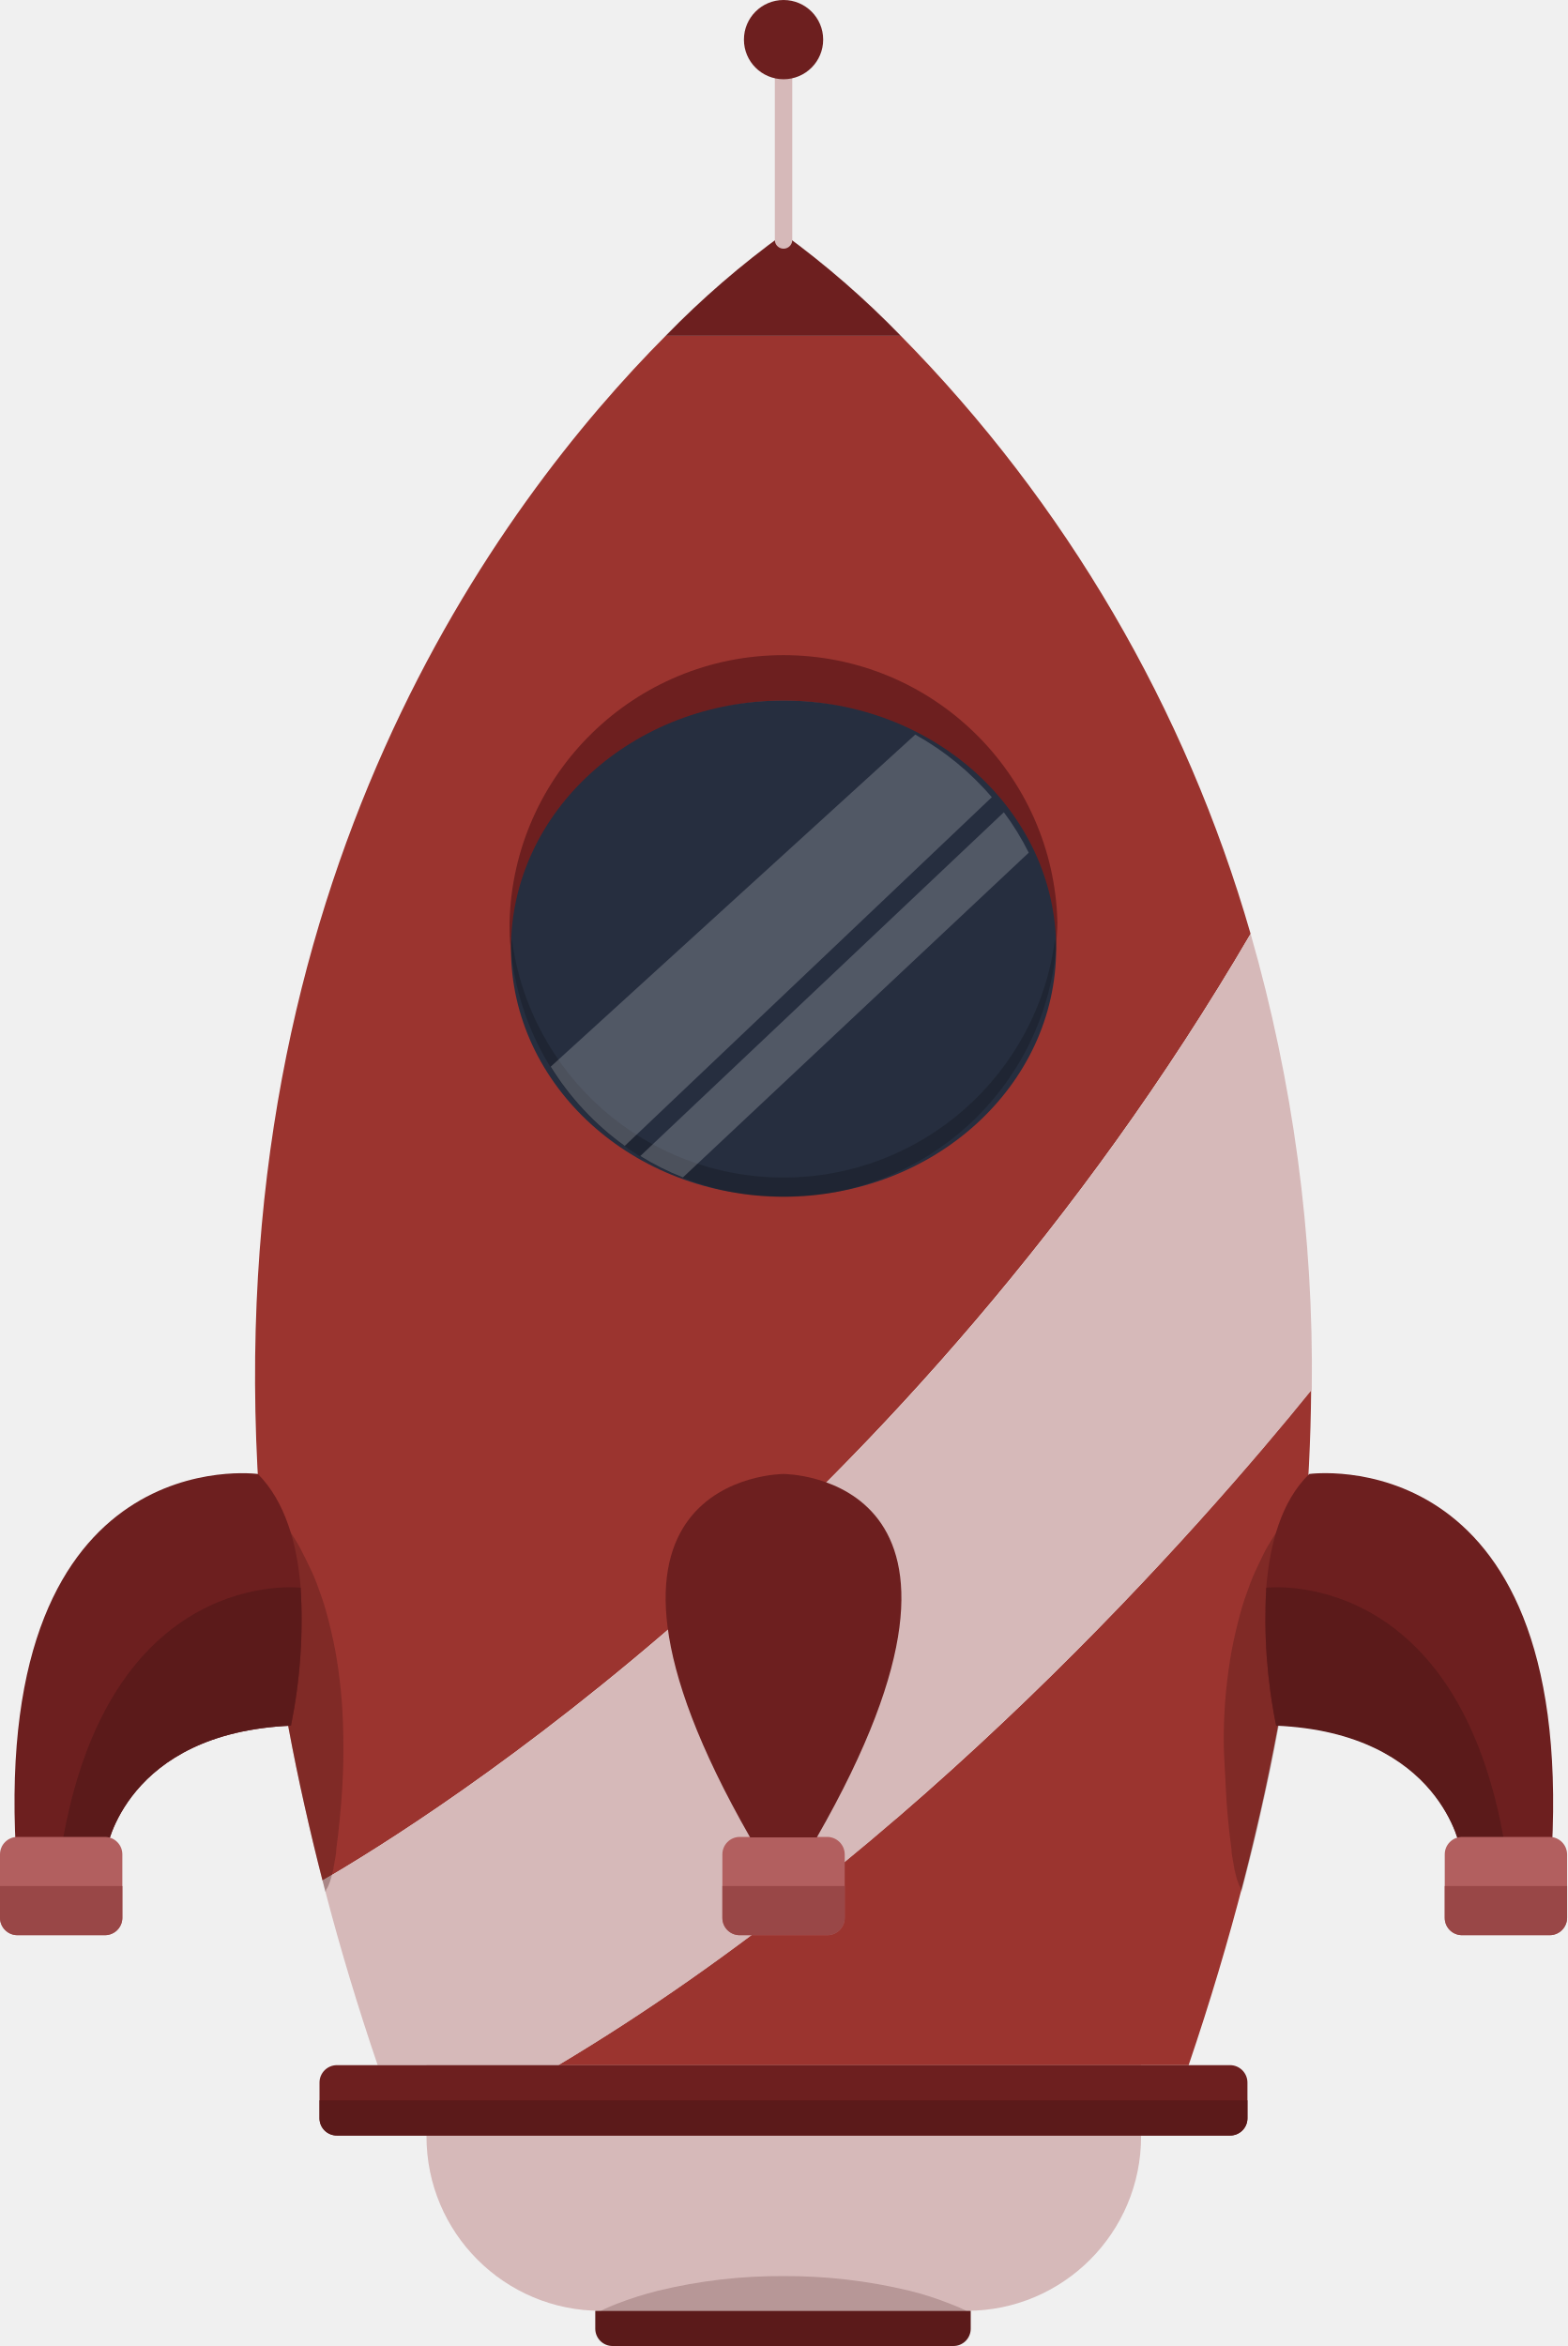
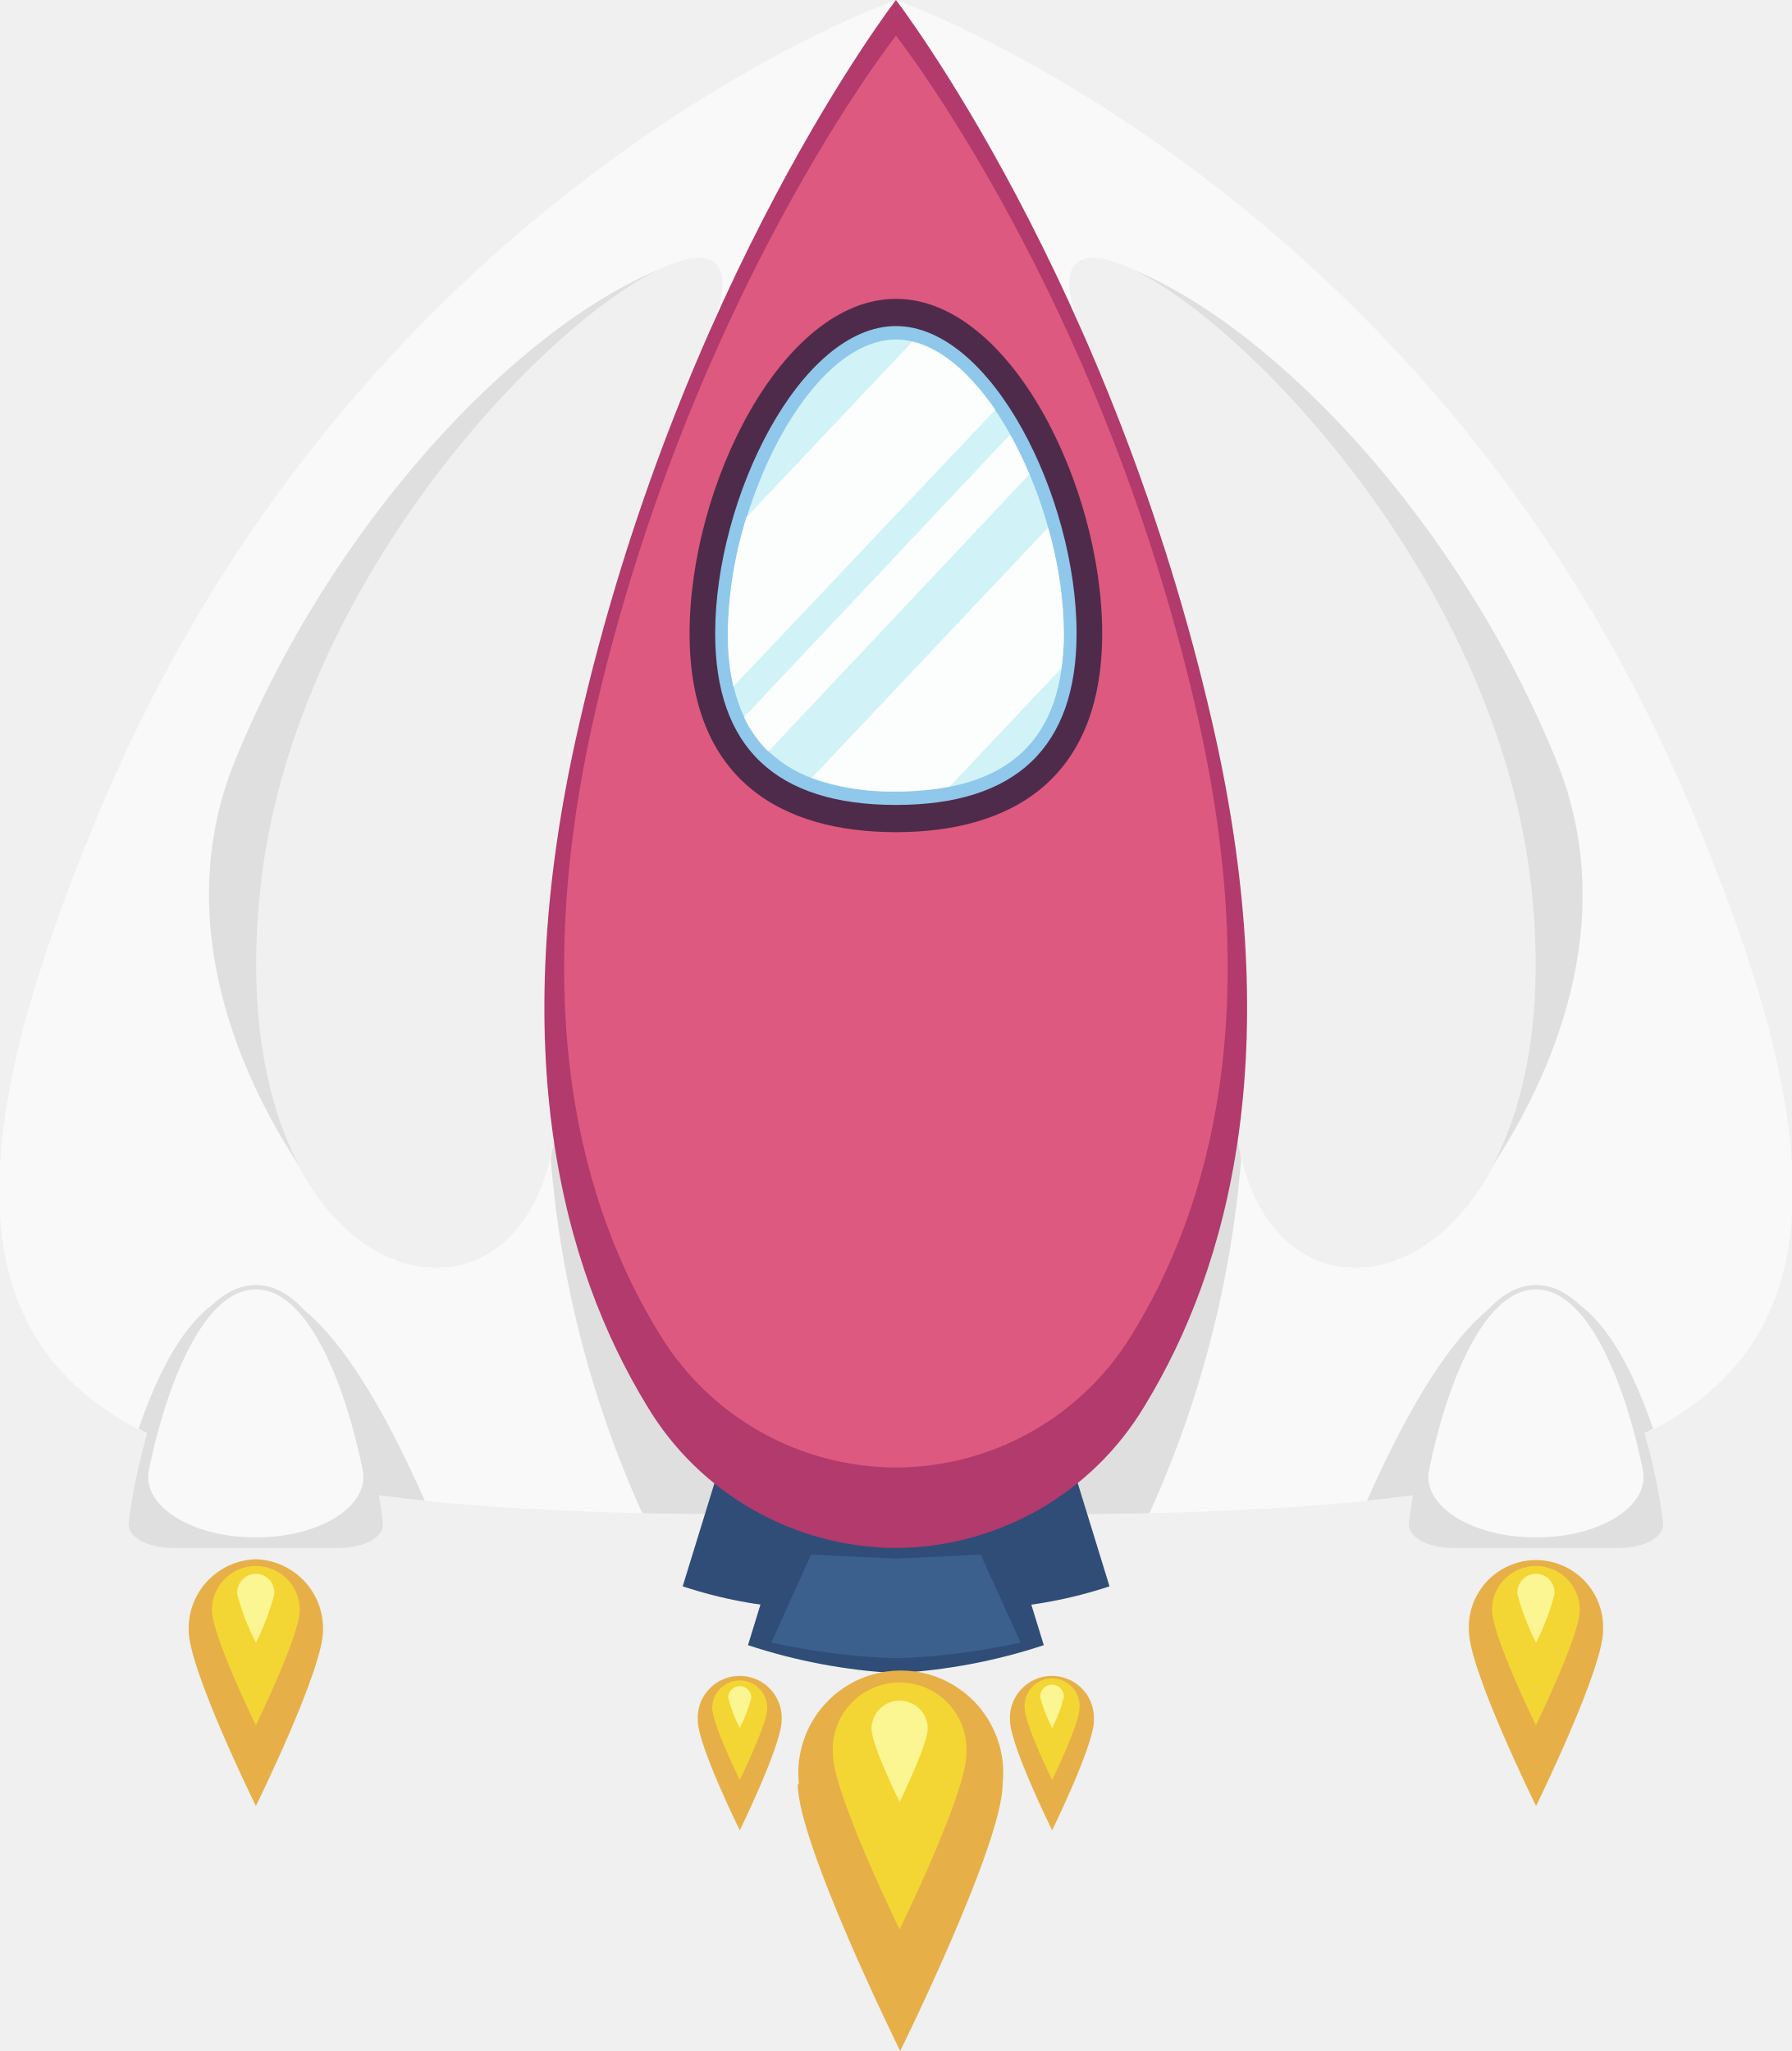
- <svg xmlns="http://www.w3.org/2000/svg" viewBox="0 0 98.88 148.02">
+ <svg xmlns="http://www.w3.org/2000/svg" viewBox="0 0 122.41 140.14">
  <defs>
-     <style>.a{fill:#d6b9b9;}.b{fill:#b79797;}.c{fill:#9b342f;}.d{fill:#6d1f1f;}.e{fill:#3f1212;}.e,.j{opacity:0.3;}.f{fill:#5b1a1a;}.g{fill:#b25f5f;}.h{fill:#994747;}.i{fill:#262e3f;}.j{fill:#0f1216;}.k{fill:#fff;opacity:0.2;}.l{fill:none;stroke:#d6b9b9;stroke-linecap:round;stroke-miterlimit:10;stroke-width:1.1px;}</style>
+     <style>.a{fill:#f9f9f9;}.b{fill:#dfdfdf;}.c{fill:#e7af48;}.d{fill:#f3d634;}.e{fill:#fcf692;}.f{fill:#304d78;}.g{fill:#3c608d;}.h{fill:#b23a6c;}.i{fill:#de597f;}.j{fill:#4e2b4b;}.k{fill:#8fc8eb;}.l{fill:#d1f3f7;}.m{fill:#fcfdfd;}</style>
  </defs>
-   <path class="a" d="M61,145.8H37.91a11,11,0,0,1-11-11v-9.05a11,11,0,0,1,11-11H61a11,11,0,0,1,11,11v9.05A11,11,0,0,1,61,145.8Z" />
-   <path class="b" d="M37.91,145.8s.36-.19,1-.44a21.85,21.85,0,0,1,2.62-.83,32.64,32.64,0,0,1,7.92-.92,33.14,33.14,0,0,1,7.92.92,19.28,19.28,0,0,1,2.61.84,9.84,9.84,0,0,1,1,.43Z" />
-   <path class="c" d="M56.84,21.19H42C31.51,31.75,13.75,55.57,16.35,94.41a129.48,129.48,0,0,0,2.86,19.49c.35,1.56.73,3.15,1.14,4.75,6.57-3.8,36.94-22.77,58.56-59.73A88.69,88.69,0,0,0,56.84,21.19Z" />
-   <path class="d" d="M49.44,14.76A56.71,56.71,0,0,0,42,21.19H56.84A57.11,57.11,0,0,0,49.44,14.76Z" />
-   <path class="c" d="M35.23,130.3H75c5.41-15.94,7.63-30.12,7.73-42.61C75.86,96.22,57.87,116.8,35.23,130.3Z" />
-   <path class="a" d="M82.77,87.69a99.77,99.77,0,0,0-3.86-28.77c-21.62,37-52,55.93-58.56,59.73.07.24.12.49.19.73q1.39,5.33,3.29,10.92h11.4C57.87,116.8,75.86,96.22,82.77,87.69Z" />
-   <path class="e" d="M20.54,119.38q-.73-2.77-1.33-5.48a129.48,129.48,0,0,1-2.86-19.49s0,0,0,0a2.43,2.43,0,0,1,.25.2c.14.13.29.27.42.41s.39.42.57.64a9.52,9.52,0,0,1,.65.88c.25.37.49.75.7,1.14s.5,1,.71,1.43.47,1.15.67,1.73.41,1.37.57,2.06a24.16,24.16,0,0,1,.45,2.4c.13.91.22,1.83.27,2.75s.07,2.09.05,3.14-.1,2.36-.22,3.54c-.06.64-.13,1.28-.22,1.92,0,.33-.09.67-.14,1a4.26,4.26,0,0,1-.13.62,4.16,4.16,0,0,1-.24.73,1.71,1.71,0,0,1-.13.23A.62.62,0,0,1,20.54,119.38Z" />
-   <path class="e" d="M78.33,119.38q.73-2.77,1.33-5.48a129.48,129.48,0,0,0,2.86-19.49s0,0,0,0a2.43,2.43,0,0,0-.25.2c-.14.13-.29.27-.42.41s-.39.42-.57.64a9.52,9.52,0,0,0-.65.88c-.25.37-.49.75-.71,1.14s-.49,1-.7,1.43-.47,1.15-.67,1.73-.41,1.37-.57,2.06a24.16,24.16,0,0,0-.45,2.4c-.13.91-.22,1.83-.27,2.75s-.07,2.09,0,3.14.1,2.36.22,3.54c.06.64.13,1.28.22,1.92,0,.33.09.67.14,1a4.26,4.26,0,0,0,.13.62,4.16,4.16,0,0,0,.24.73l.12.23S78.33,119.39,78.33,119.38Z" />
-   <path class="d" d="M82.61,93s16.68-2.3,15.31,23.68H92.16s-1.19-7.38-11.64-7.84a33.83,33.83,0,0,1-.62-8.7C80.12,97.46,80.83,94.73,82.61,93Z" />
-   <path class="f" d="M95,116.72H92.16s-1.19-7.38-11.64-7.84a33.83,33.83,0,0,1-.62-8.7S92.11,98.69,95,116.72Z" />
-   <path class="g" d="M92.25,122.1h5.53a1.1,1.1,0,0,0,1.1-1.1v-4a1.11,1.11,0,0,0-1.1-1.1H92.25a1.1,1.1,0,0,0-1.09,1.1v4A1.09,1.09,0,0,0,92.25,122.1Z" />
-   <path class="h" d="M98.88,119v2a1.1,1.1,0,0,1-1.1,1.1H92.25a1.09,1.09,0,0,1-1.09-1.1v-2Z" />
-   <path class="g" d="M52.2,122.1H46.67a1.09,1.09,0,0,1-1.09-1.1v-4a1.1,1.1,0,0,1,1.09-1.1H52.2a1.11,1.11,0,0,1,1.1,1.1v4A1.1,1.1,0,0,1,52.2,122.1Z" />
-   <path class="h" d="M45.58,119v2a1.09,1.09,0,0,0,1.09,1.1H52.2a1.1,1.1,0,0,0,1.1-1.1v-2Z" />
-   <path class="d" d="M49.44,93s-15.23,0-2.11,22.93h4.21C64.67,93,49.44,93,49.44,93Z" />
-   <path class="d" d="M16.27,93S-.41,90.74,1,116.72H6.72s1.18-7.38,11.64-7.84a33.56,33.56,0,0,0,.61-8.7C18.76,97.46,18,94.73,16.27,93Z" />
-   <path class="f" d="M3.86,116.72H6.72s1.18-7.38,11.64-7.84a33.56,33.56,0,0,0,.61-8.7S6.76,98.69,3.86,116.72Z" />
-   <path class="g" d="M6.62,122.1H1.1A1.1,1.1,0,0,1,0,121v-4a1.1,1.1,0,0,1,1.1-1.1H6.62a1.1,1.1,0,0,1,1.1,1.1v4A1.1,1.1,0,0,1,6.62,122.1Z" />
-   <path class="h" d="M0,119v2a1.1,1.1,0,0,0,1.1,1.1H6.62a1.1,1.1,0,0,0,1.1-1.1v-2Z" />
-   <path class="d" d="M49.44,44.2a17.29,17.29,0,0,1,17.2,15.65c0-.54.08-1.08.08-1.64a17.29,17.29,0,0,0-34.57,0c0,.56,0,1.1.08,1.64A17.29,17.29,0,0,1,49.44,44.2Z" />
-   <ellipse class="i" cx="49.44" cy="59.85" rx="17.2" ry="15.65" />
-   <path class="j" d="M66.57,59.25a17.28,17.28,0,0,1-34.27,0l-.07.6a17.28,17.28,0,0,0,34.41,0Z" />
-   <path class="k" d="M57.75,46.35l-23,20.95a17.46,17.46,0,0,0,4.67,5l23.16-22A17.59,17.59,0,0,0,57.75,46.35Z" />
-   <path class="k" d="M63.34,51.25,40.4,72.94a16.5,16.5,0,0,0,2.69,1.35L64.91,53.8A16.63,16.63,0,0,0,63.34,51.25Z" />
-   <path class="d" d="M77.62,134.74H21.26a1.09,1.09,0,0,1-1.1-1.09V131.4a1.1,1.1,0,0,1,1.1-1.1H77.62a1.1,1.1,0,0,1,1.09,1.1v2.25A1.09,1.09,0,0,1,77.62,134.74Z" />
-   <path class="f" d="M78.71,132.52v1.13a1.09,1.09,0,0,1-1.09,1.09H21.26a1.09,1.09,0,0,1-1.1-1.09v-1.13Z" />
-   <path class="f" d="M61.25,145.8v1.12a1.09,1.09,0,0,1-1.09,1.1H38.65a1.09,1.09,0,0,1-1.09-1.1V145.8Z" />
-   <line class="l" x1="49.44" y1="15.14" x2="49.44" y2="3.6" />
-   <path class="d" d="M51.94,2.5A2.5,2.5,0,1,0,49.44,5,2.5,2.5,0,0,0,51.94,2.5Z" />
+   <path class="a" d="M61.21,0s-36.07,12.61-54,54.48-2.6,49,45.27,49c0,0-14.77-37.93-14.46-29.61.76,20.38-23.37,16.56-20.29-13s36.6-53.5,31-38.79,12.41,4.6,12.41,4.6Z" />
+   <path class="b" d="M17.48,88.1c4.29,0,8.67,7.91,11.54,14.44-8.3-.85-14.8-2.38-19.55-4.91C11.16,92.67,13.73,88.1,17.48,88.1Z" />
+   <path class="c" d="M22.07,111.4c0,2.69-4.59,12-4.59,12s-4.59-9.33-4.59-12a4.73,4.73,0,0,1,4.59-4.86A4.74,4.74,0,0,1,22.07,111.4Z" />
+   <path class="d" d="M20.48,110c0,1.76-3,7.88-3,7.88s-3-6.12-3-7.88a3,3,0,1,1,6,0Z" />
+   <path class="e" d="M18.74,108.92a15.59,15.59,0,0,1-1.26,3.31,15.52,15.52,0,0,1-1.27-3.31,1.27,1.27,0,1,1,2.53,0Z" />
+   <path class="b" d="M17.48,87.8c5,0,8.07,10.94,8.68,16.27.11.93-1.26,1.7-3,1.7H11.79c-1.73,0-3.1-.77-3-1.7C9.4,98.74,12.44,87.8,17.48,87.8Z" />
+   <path class="a" d="M17.48,88.1c3.74,0,6.24,7.07,7.3,12.35.49,2.45-2.91,4.6-7.3,4.6h0c-4.39,0-7.8-2.15-7.31-4.6C11.24,95.17,13.74,88.1,17.48,88.1Z" />
+   <path class="b" d="M37.62,79.15a20,20,0,0,0,.44-5.28c-.31-8.32,14.46,29.61,14.46,29.61q-4.52,0-8.64-.09A72.69,72.69,0,0,1,37.62,79.15Z" />
+   <path class="b" d="M45.07,18.39h0C36.9,22.31,19.92,40.19,17.77,60.85c-.86,8.3.42,14.57,2.69,18.85C16.62,73.88,11.58,63.18,16,52.11,22.54,35.93,35.08,22.54,45.07,18.39Z" />
+   <path class="b" d="M23.82,84.08l.14.13h0Z" />
+   <path class="a" d="M61.21,0s36.06,12.61,54,54.48,2.6,49-45.28,49c0,0,14.77-37.93,14.46-29.61-.76,20.38,23.37,16.56,20.29-13s-36.59-53.5-31-38.79-12.41,4.6-12.41,4.6Z" />
+   <path class="b" d="M104.94,88.1c-4.3,0-8.67,7.91-11.55,14.44,8.3-.85,14.81-2.38,19.55-4.91C111.25,92.67,108.69,88.1,104.94,88.1Z" />
+   <path class="c" d="M100.35,111.4c0,2.69,4.59,12,4.59,12s4.58-9.33,4.58-12a4.59,4.59,0,1,0-9.17,0Z" />
+   <path class="d" d="M101.93,110c0,1.76,3,7.88,3,7.88s3-6.12,3-7.88a3,3,0,1,0-6,0Z" />
+   <path class="e" d="M103.67,108.92a15.52,15.52,0,0,0,1.27,3.31,15.59,15.59,0,0,0,1.26-3.31,1.27,1.27,0,1,0-2.53,0Z" />
+   <path class="b" d="M104.94,87.8c-5,0-8.08,10.94-8.69,16.27-.1.93,1.27,1.7,3,1.7h11.37c1.74,0,3.11-.77,3-1.7C113,98.74,110,87.8,104.94,87.8Z" />
+   <path class="a" d="M104.94,88.1c-3.74,0-6.25,7.07-7.31,12.35-.49,2.45,2.92,4.6,7.31,4.6h0c4.39,0,7.79-2.15,7.3-4.6C111.18,95.17,108.67,88.1,104.94,88.1Z" />
+   <path class="b" d="M84.8,79.15a20.43,20.43,0,0,1-.45-5.28c.31-8.32-14.46,29.61-14.46,29.61q4.52,0,8.64-.09A73,73,0,0,0,84.8,79.15Z" />
+   <path class="b" d="M77.35,18.39h0c8.16,3.91,25.14,21.79,27.29,42.45.87,8.3-.41,14.57-2.69,18.85,3.84-5.82,8.88-16.52,4.43-27.59C99.87,35.93,87.33,22.54,77.35,18.39Z" />
+   <path class="b" d="M98.59,84.08l-.14.13h0A.72.72,0,0,0,98.59,84.08Z" />
+   <path class="f" d="M60,100.14l-5.41.38-5.41-.38-2.54,8.25a30.49,30.49,0,0,0,8,1.51,30.49,30.49,0,0,0,7.95-1.51Z" />
+   <path class="f" d="M62.44,100.14l5.41.38,5.41-.38,2.54,8.25a30.49,30.49,0,0,1-8,1.51,30.48,30.48,0,0,1-7.94-1.51Z" />
+   <path class="f" d="M68.08,101.91l-6.87.48-6.88-.48-3.23,10.5a39,39,0,0,0,10.11,1.91,38.87,38.87,0,0,0,10.1-1.91Z" />
+   <path class="g" d="M67,106.23l-5.79.27-5.8-.27-2.71,6a47,47,0,0,0,8.51,1.08,47.18,47.18,0,0,0,8.51-1.08Z" />
+   <path class="c" d="M54.5,121.89c0,4.08,7,18.25,7,18.25s7-14.17,7-18.25a7,7,0,1,0-13.92,0Z" />
+   <path class="d" d="M56.9,119.83c0,2.67,4.56,12,4.56,12s4.56-9.29,4.56-12a4.57,4.57,0,1,0-9.12,0Z" />
+   <path class="e" d="M59.54,118.12c0,1.13,1.92,5,1.92,5s1.92-3.91,1.92-5a1.92,1.92,0,1,0-3.84,0Z" />
+   <path class="c" d="M47.67,117.55c0,1.68,2.87,7.51,2.87,7.51s2.86-5.83,2.86-7.51a2.87,2.87,0,1,0-5.73,0Z" />
+   <path class="d" d="M48.66,116.7c0,1.1,1.88,4.92,1.88,4.92s1.88-3.82,1.88-4.92a1.88,1.88,0,1,0-3.76,0Z" />
+   <path class="e" d="M49.75,116a9.8,9.8,0,0,0,.79,2.07,9.8,9.8,0,0,0,.79-2.07.79.79,0,1,0-1.58,0Z" />
+   <path class="c" d="M74.74,117.55c0,1.68-2.86,7.51-2.86,7.51S69,119.23,69,117.55a2.87,2.87,0,1,1,5.73,0Z" />
+   <path class="d" d="M73.75,116.7c0,1.1-1.87,4.92-1.87,4.92S70,117.8,70,116.7a1.88,1.88,0,1,1,3.75,0Z" />
+   <path class="e" d="M72.67,116a9.8,9.8,0,0,1-.79,2.07,9.72,9.72,0,0,1-.8-2.07.8.8,0,1,1,1.59,0Z" />
+   <path class="h" d="M82.93,49.86C76,19.18,61.21,0,61.21,0S46.4,19.18,39.48,49.86c-5,22-1.07,36.7,4.72,46.2a19.92,19.92,0,0,0,17,9.71h0a19.92,19.92,0,0,0,17-9.71C84,86.56,87.89,71.87,82.93,49.86Z" />
+   <path class="i" d="M40.68,48.55C47.22,20.18,61.21,2.44,61.21,2.44s14,17.74,20.52,46.11c4.69,20.35,1,33.93-4.45,42.72a18.92,18.92,0,0,1-16.07,9h0a18.93,18.93,0,0,1-16.08-9C39.67,82.48,36,68.9,40.68,48.55Z" />
+   <path class="j" d="M75.3,43.28c0,10.06-6.31,13.58-14.09,13.58s-14.1-3.52-14.1-13.58,6.31-22.86,14.1-22.86S75.3,33.21,75.3,43.28Z" />
+   <path class="k" d="M61.21,55C53,55,48.86,51.06,48.86,43.28c0-9.26,5.82-21,12.35-21S73.55,34,73.55,43.28C73.55,51.06,69.4,55,61.21,55Z" />
+   <path class="l" d="M61.21,54.08c-7.72,0-11.47-3.54-11.47-10.8,0-8.77,5.56-20.08,11.47-20.08S72.68,34.51,72.68,43.28C72.68,50.54,68.92,54.08,61.21,54.08Z" />
+   <path class="m" d="M72.68,43.28a27.13,27.13,0,0,0-1.08-7.23L55.46,53.15a16,16,0,0,0,5.75.93,18.86,18.86,0,0,0,3.67-.34l7.64-8.09A17.66,17.66,0,0,0,72.68,43.28Z" />
+   <path class="m" d="M70.33,32.41A26.19,26.19,0,0,0,69,29.7L50.83,49a8,8,0,0,0,1.66,2.35Z" />
+   <path class="m" d="M62.34,23.34,51,35.33a27.66,27.66,0,0,0-1.28,8,15.73,15.73,0,0,0,.38,3.58L68,28C66.31,25.56,64.36,23.82,62.34,23.34Z" />
</svg>
